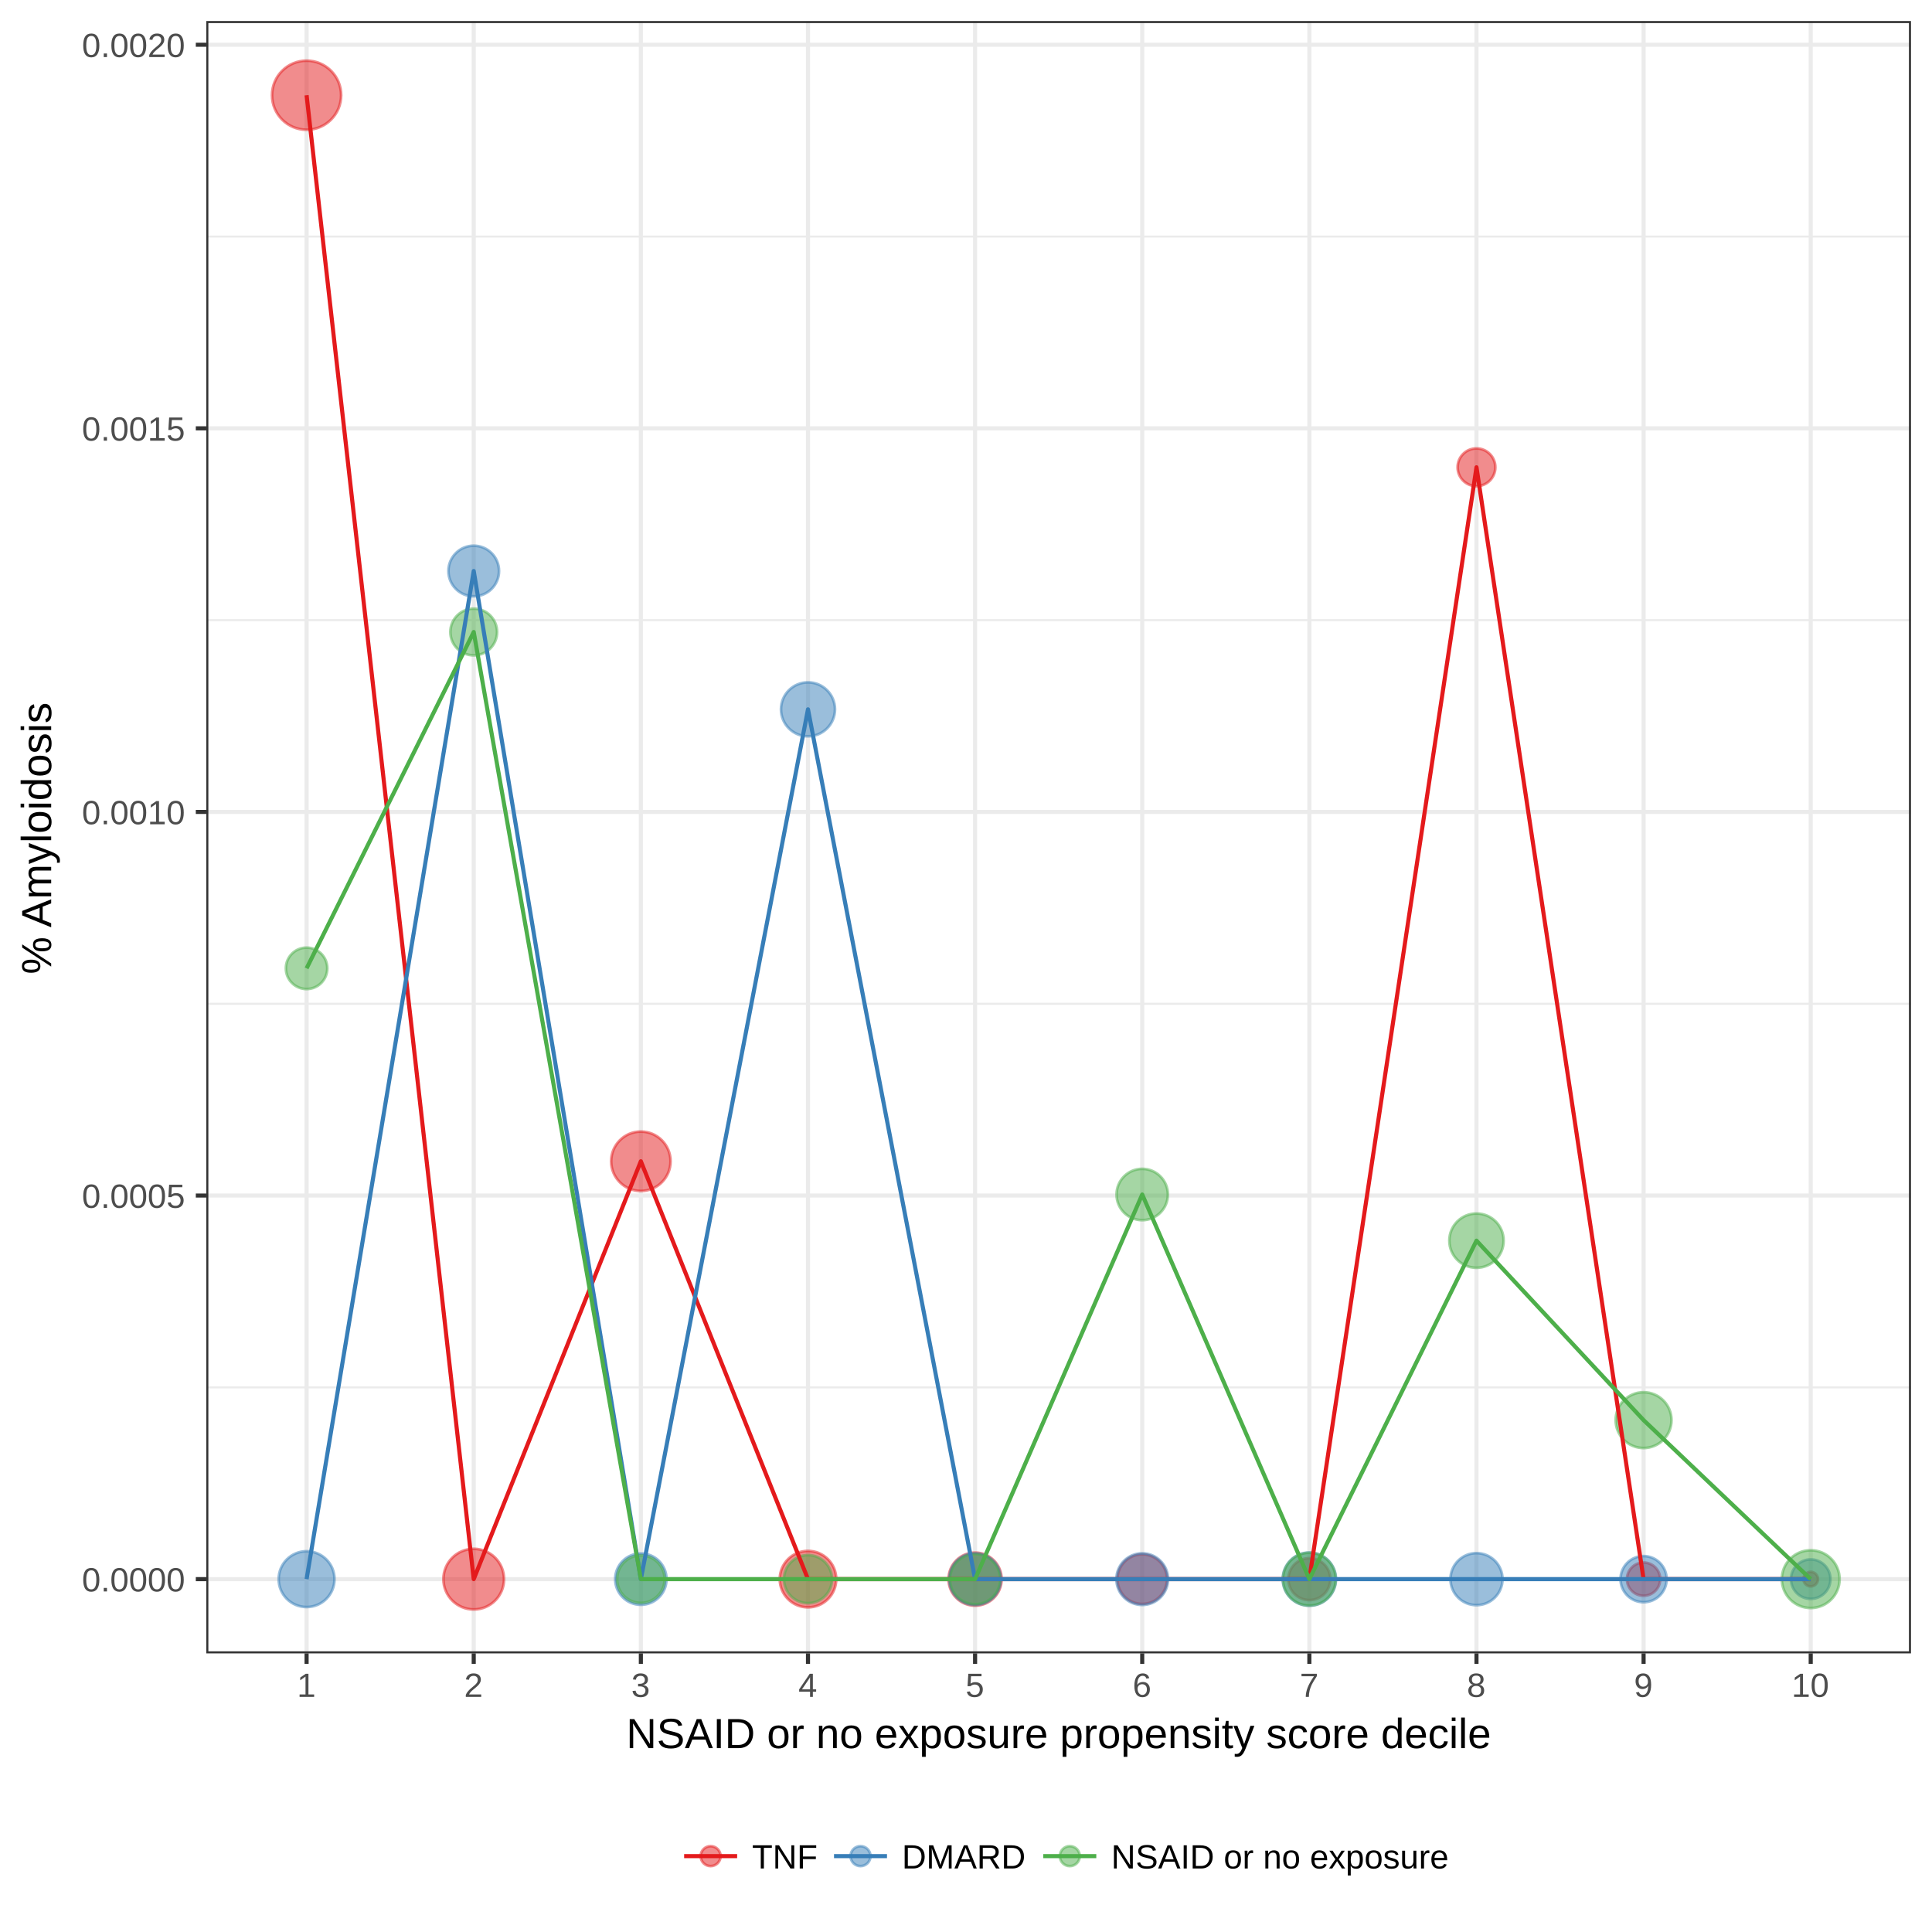
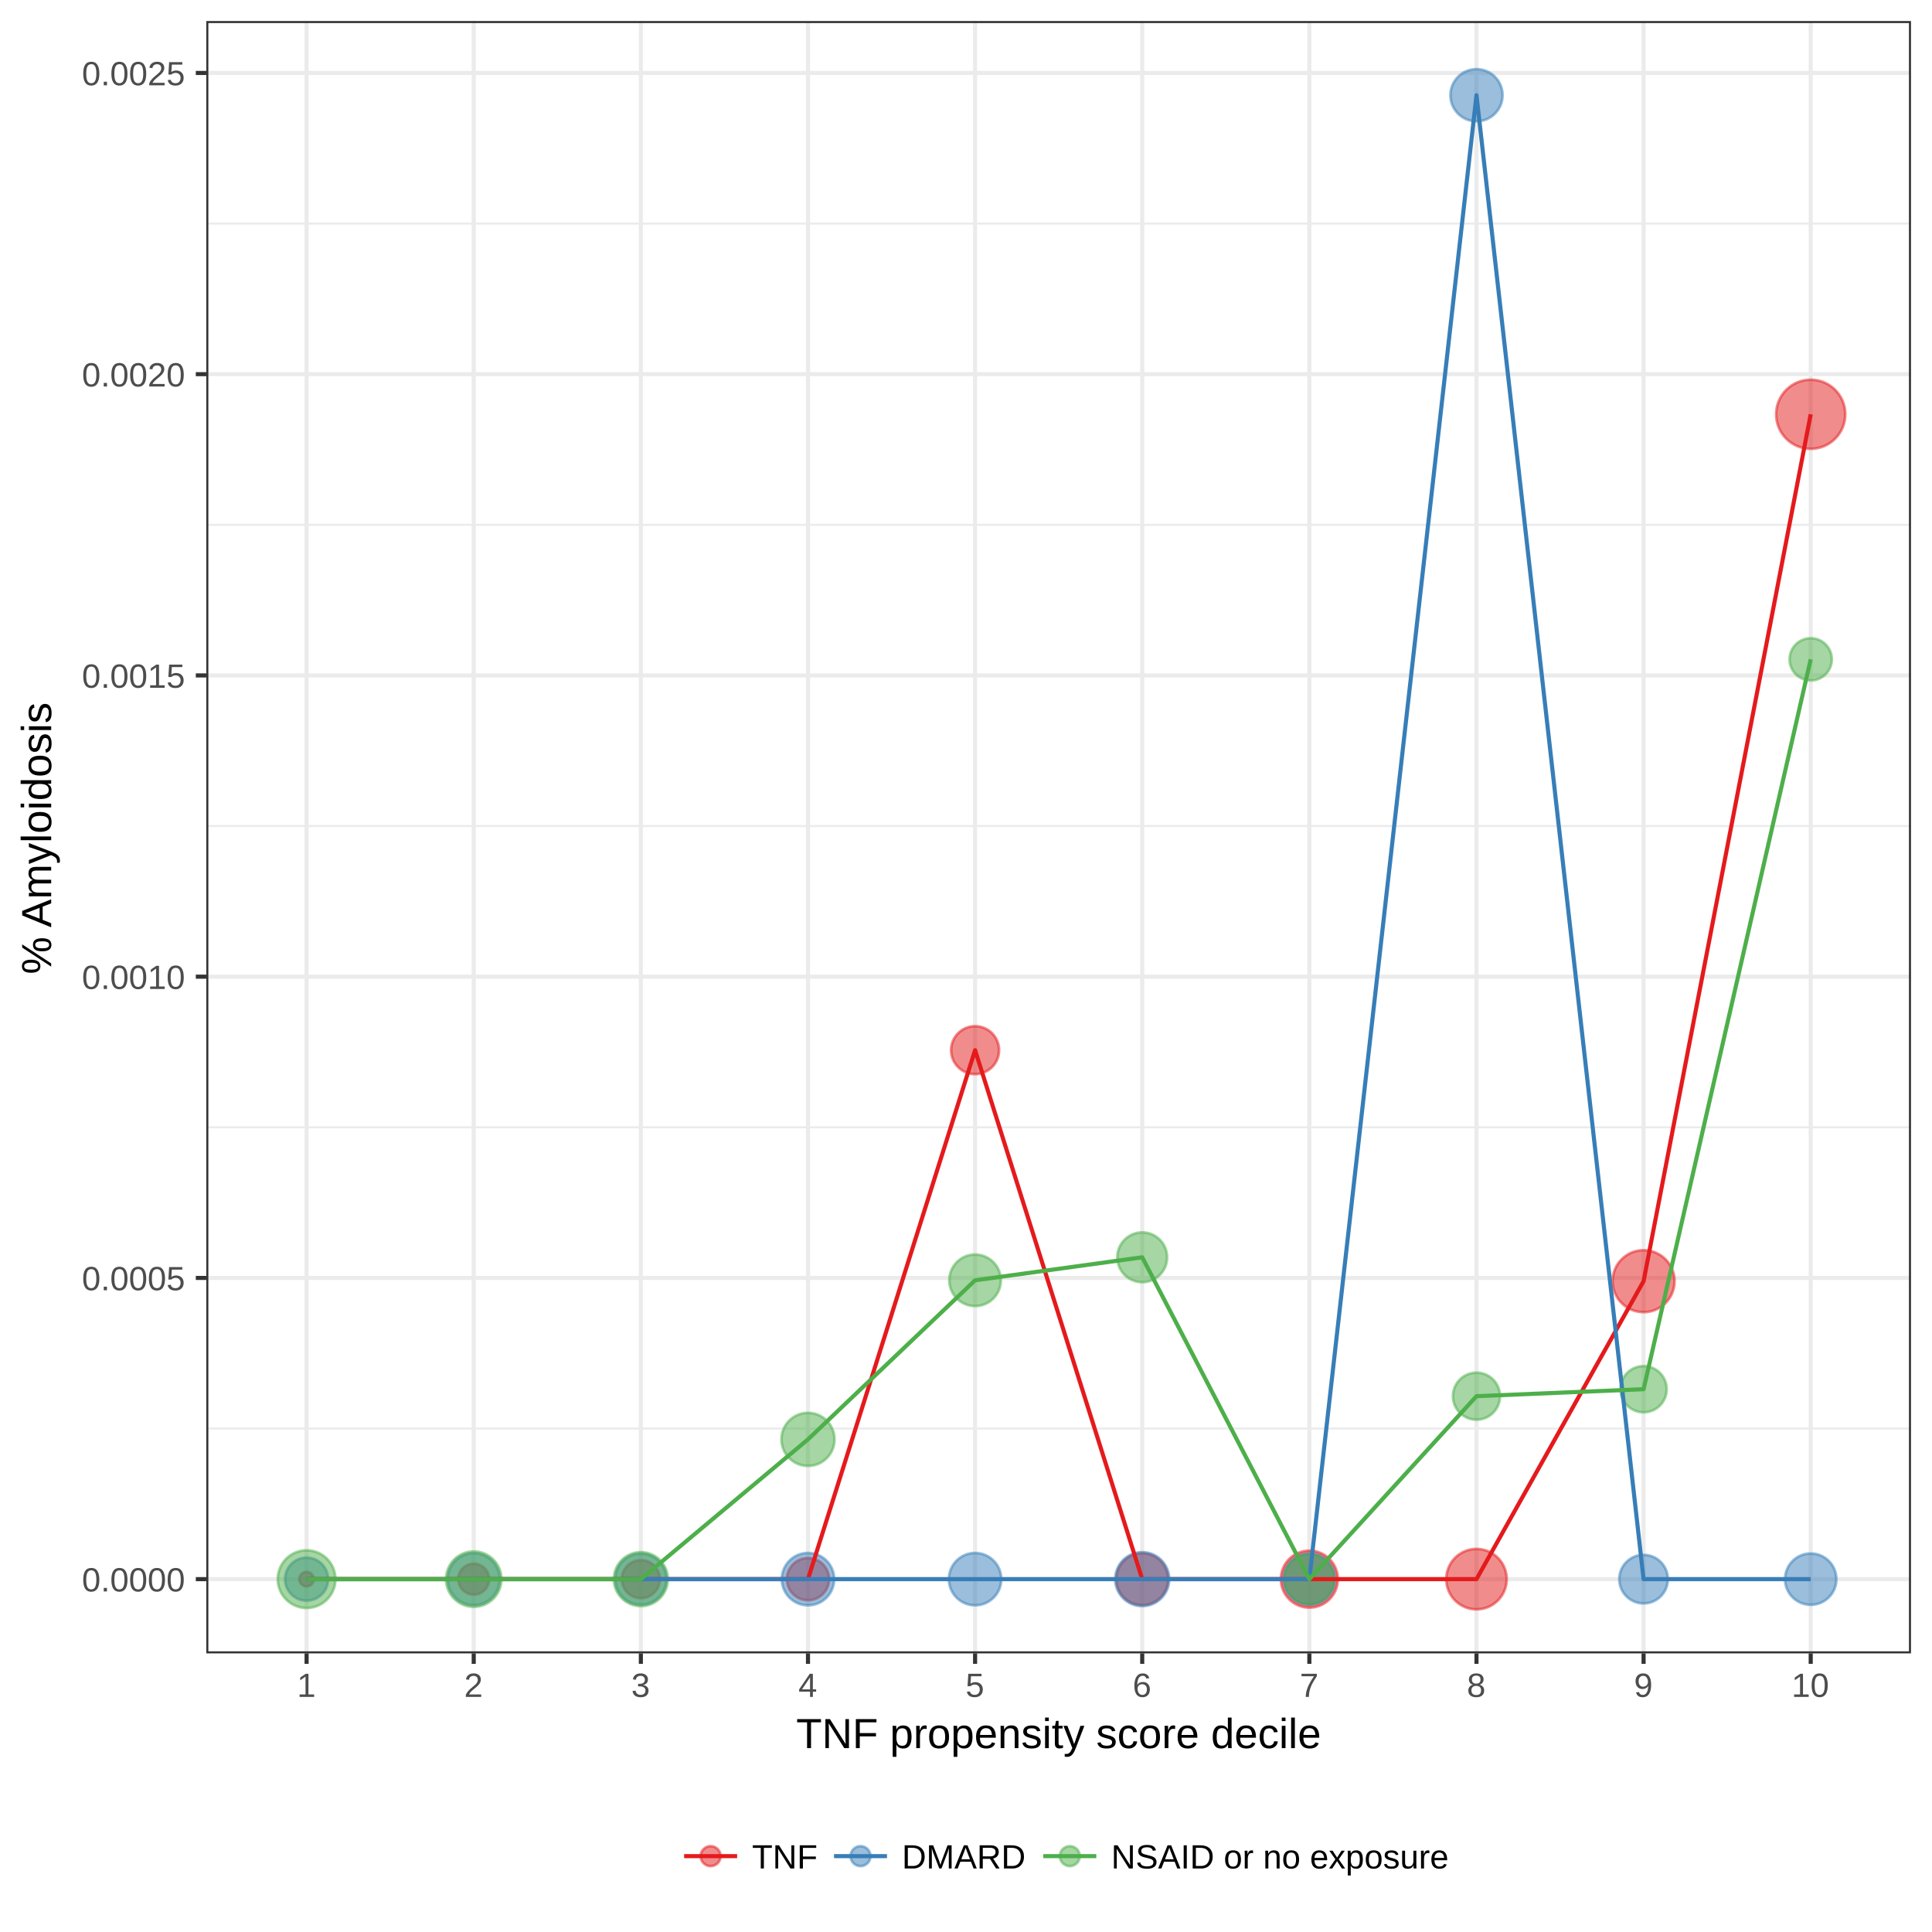
<svg xmlns="http://www.w3.org/2000/svg" viewBox="0 0 504.00 504.00">
  <defs>
    <style type="text/css">
    line, polyline, path, rect, circle {
      fill: none;
      stroke: #000000;
      stroke-linecap: round;
      stroke-linejoin: round;
      stroke-miterlimit: 10.00;
    }
  </style>
  </defs>
  <rect width="100%" height="100%" style="stroke: none; fill: #FFFFFF;" />
  <rect x="0.00" y="-0.00" width="504.00" height="504.00" style="stroke-width: 1.07; stroke: #FFFFFF; fill: #FFFFFF;" />
  <defs>
    <clipPath id="cpNTMuODI0fDQ5OC41MjF8NDMxLjMwOXw1LjQ3OTQ1">
      <rect x="53.82" y="5.48" width="444.70" height="425.83" />
    </clipPath>
  </defs>
  <rect x="53.82" y="5.48" width="444.70" height="425.83" style="stroke-width: 1.07; stroke: none; fill: #FFFFFF;" clip-path="url(#cpNTMuODI0fDQ5OC41MjF8NDMxLjMwOXw1LjQ3OTQ1)" />
-   <polyline points="53.82,361.92 498.52,361.92 " style="stroke-width: 0.53; stroke: #EBEBEB; stroke-linecap: butt;" clip-path="url(#cpNTMuODI0fDQ5OC41MjF8NDMxLjMwOXw1LjQ3OTQ1)" />
-   <polyline points="53.82,261.85 498.52,261.85 " style="stroke-width: 0.53; stroke: #EBEBEB; stroke-linecap: butt;" clip-path="url(#cpNTMuODI0fDQ5OC41MjF8NDMxLjMwOXw1LjQ3OTQ1)" />
-   <polyline points="53.82,161.78 498.52,161.78 " style="stroke-width: 0.53; stroke: #EBEBEB; stroke-linecap: butt;" clip-path="url(#cpNTMuODI0fDQ5OC41MjF8NDMxLjMwOXw1LjQ3OTQ1)" />
-   <polyline points="53.82,61.71 498.52,61.71 " style="stroke-width: 0.53; stroke: #EBEBEB; stroke-linecap: butt;" clip-path="url(#cpNTMuODI0fDQ5OC41MjF8NDMxLjMwOXw1LjQ3OTQ1)" />
+   <polyline points="53.82,372.66 498.52,372.66 " style="stroke-width: 0.53; stroke: #EBEBEB; stroke-linecap: butt;" clip-path="url(#cpNTMuODI0fDQ5OC41MjF8NDMxLjMwOXw1LjQ3OTQ1)" />
+   <polyline points="53.82,294.08 498.52,294.08 " style="stroke-width: 0.53; stroke: #EBEBEB; stroke-linecap: butt;" clip-path="url(#cpNTMuODI0fDQ5OC41MjF8NDMxLjMwOXw1LjQ3OTQ1)" />
+   <polyline points="53.82,215.49 498.52,215.49 " style="stroke-width: 0.53; stroke: #EBEBEB; stroke-linecap: butt;" clip-path="url(#cpNTMuODI0fDQ5OC41MjF8NDMxLjMwOXw1LjQ3OTQ1)" />
+   <polyline points="53.82,136.91 498.52,136.91 " style="stroke-width: 0.53; stroke: #EBEBEB; stroke-linecap: butt;" clip-path="url(#cpNTMuODI0fDQ5OC41MjF8NDMxLjMwOXw1LjQ3OTQ1)" />
+   <polyline points="53.82,58.32 498.52,58.32 " style="stroke-width: 0.53; stroke: #EBEBEB; stroke-linecap: butt;" clip-path="url(#cpNTMuODI0fDQ5OC41MjF8NDMxLjMwOXw1LjQ3OTQ1)" />
  <polyline points="53.82,411.95 498.52,411.95 " style="stroke-width: 1.07; stroke: #EBEBEB; stroke-linecap: butt;" clip-path="url(#cpNTMuODI0fDQ5OC41MjF8NDMxLjMwOXw1LjQ3OTQ1)" />
-   <polyline points="53.82,311.88 498.52,311.88 " style="stroke-width: 1.07; stroke: #EBEBEB; stroke-linecap: butt;" clip-path="url(#cpNTMuODI0fDQ5OC41MjF8NDMxLjMwOXw1LjQ3OTQ1)" />
-   <polyline points="53.82,211.81 498.52,211.81 " style="stroke-width: 1.07; stroke: #EBEBEB; stroke-linecap: butt;" clip-path="url(#cpNTMuODI0fDQ5OC41MjF8NDMxLjMwOXw1LjQ3OTQ1)" />
-   <polyline points="53.82,111.74 498.52,111.74 " style="stroke-width: 1.07; stroke: #EBEBEB; stroke-linecap: butt;" clip-path="url(#cpNTMuODI0fDQ5OC41MjF8NDMxLjMwOXw1LjQ3OTQ1)" />
-   <polyline points="53.82,11.67 498.52,11.67 " style="stroke-width: 1.07; stroke: #EBEBEB; stroke-linecap: butt;" clip-path="url(#cpNTMuODI0fDQ5OC41MjF8NDMxLjMwOXw1LjQ3OTQ1)" />
+   <polyline points="53.82,333.37 498.52,333.37 " style="stroke-width: 1.07; stroke: #EBEBEB; stroke-linecap: butt;" clip-path="url(#cpNTMuODI0fDQ5OC41MjF8NDMxLjMwOXw1LjQ3OTQ1)" />
+   <polyline points="53.82,254.78 498.52,254.78 " style="stroke-width: 1.07; stroke: #EBEBEB; stroke-linecap: butt;" clip-path="url(#cpNTMuODI0fDQ5OC41MjF8NDMxLjMwOXw1LjQ3OTQ1)" />
+   <polyline points="53.82,176.20 498.52,176.20 " style="stroke-width: 1.07; stroke: #EBEBEB; stroke-linecap: butt;" clip-path="url(#cpNTMuODI0fDQ5OC41MjF8NDMxLjMwOXw1LjQ3OTQ1)" />
+   <polyline points="53.82,97.61 498.52,97.61 " style="stroke-width: 1.07; stroke: #EBEBEB; stroke-linecap: butt;" clip-path="url(#cpNTMuODI0fDQ5OC41MjF8NDMxLjMwOXw1LjQ3OTQ1)" />
+   <polyline points="53.82,19.03 498.52,19.03 " style="stroke-width: 1.07; stroke: #EBEBEB; stroke-linecap: butt;" clip-path="url(#cpNTMuODI0fDQ5OC41MjF8NDMxLjMwOXw1LjQ3OTQ1)" />
  <polyline points="79.98,431.31 79.98,5.48 " style="stroke-width: 1.07; stroke: #EBEBEB; stroke-linecap: butt;" clip-path="url(#cpNTMuODI0fDQ5OC41MjF8NDMxLjMwOXw1LjQ3OTQ1)" />
  <polyline points="123.58,431.31 123.58,5.48 " style="stroke-width: 1.07; stroke: #EBEBEB; stroke-linecap: butt;" clip-path="url(#cpNTMuODI0fDQ5OC41MjF8NDMxLjMwOXw1LjQ3OTQ1)" />
  <polyline points="167.18,431.31 167.18,5.48 " style="stroke-width: 1.07; stroke: #EBEBEB; stroke-linecap: butt;" clip-path="url(#cpNTMuODI0fDQ5OC41MjF8NDMxLjMwOXw1LjQ3OTQ1)" />
  <polyline points="210.78,431.31 210.78,5.48 " style="stroke-width: 1.07; stroke: #EBEBEB; stroke-linecap: butt;" clip-path="url(#cpNTMuODI0fDQ5OC41MjF8NDMxLjMwOXw1LjQ3OTQ1)" />
  <polyline points="254.37,431.31 254.37,5.48 " style="stroke-width: 1.07; stroke: #EBEBEB; stroke-linecap: butt;" clip-path="url(#cpNTMuODI0fDQ5OC41MjF8NDMxLjMwOXw1LjQ3OTQ1)" />
  <polyline points="297.97,431.31 297.97,5.48 " style="stroke-width: 1.07; stroke: #EBEBEB; stroke-linecap: butt;" clip-path="url(#cpNTMuODI0fDQ5OC41MjF8NDMxLjMwOXw1LjQ3OTQ1)" />
  <polyline points="341.57,431.31 341.57,5.48 " style="stroke-width: 1.07; stroke: #EBEBEB; stroke-linecap: butt;" clip-path="url(#cpNTMuODI0fDQ5OC41MjF8NDMxLjMwOXw1LjQ3OTQ1)" />
  <polyline points="385.17,431.31 385.17,5.48 " style="stroke-width: 1.07; stroke: #EBEBEB; stroke-linecap: butt;" clip-path="url(#cpNTMuODI0fDQ5OC41MjF8NDMxLjMwOXw1LjQ3OTQ1)" />
  <polyline points="428.76,431.31 428.76,5.48 " style="stroke-width: 1.07; stroke: #EBEBEB; stroke-linecap: butt;" clip-path="url(#cpNTMuODI0fDQ5OC41MjF8NDMxLjMwOXw1LjQ3OTQ1)" />
  <polyline points="472.36,431.31 472.36,5.48 " style="stroke-width: 1.07; stroke: #EBEBEB; stroke-linecap: butt;" clip-path="url(#cpNTMuODI0fDQ5OC41MjF8NDMxLjMwOXw1LjQ3OTQ1)" />
-   <circle cx="79.98" cy="24.84" r="6.76pt" style="stroke-width: 0.71; stroke: #E41A1C; stroke-opacity: 0.50; fill: #E41A1C; fill-opacity: 0.50;" clip-path="url(#cpNTMuODI0fDQ5OC41MjF8NDMxLjMwOXw1LjQ3OTQ1)" />
-   <circle cx="123.58" cy="411.95" r="5.93pt" style="stroke-width: 0.71; stroke: #E41A1C; stroke-opacity: 0.50; fill: #E41A1C; fill-opacity: 0.50;" clip-path="url(#cpNTMuODI0fDQ5OC41MjF8NDMxLjMwOXw1LjQ3OTQ1)" />
-   <circle cx="167.18" cy="302.94" r="5.81pt" style="stroke-width: 0.71; stroke: #E41A1C; stroke-opacity: 0.50; fill: #E41A1C; fill-opacity: 0.50;" clip-path="url(#cpNTMuODI0fDQ5OC41MjF8NDMxLjMwOXw1LjQ3OTQ1)" />
-   <circle cx="210.78" cy="411.95" r="5.52pt" style="stroke-width: 0.71; stroke: #E41A1C; stroke-opacity: 0.50; fill: #E41A1C; fill-opacity: 0.50;" clip-path="url(#cpNTMuODI0fDQ5OC41MjF8NDMxLjMwOXw1LjQ3OTQ1)" />
-   <circle cx="254.37" cy="411.95" r="5.19pt" style="stroke-width: 0.71; stroke: #E41A1C; stroke-opacity: 0.50; fill: #E41A1C; fill-opacity: 0.50;" clip-path="url(#cpNTMuODI0fDQ5OC41MjF8NDMxLjMwOXw1LjQ3OTQ1)" />
-   <circle cx="297.97" cy="411.95" r="4.85pt" style="stroke-width: 0.71; stroke: #E41A1C; stroke-opacity: 0.50; fill: #E41A1C; fill-opacity: 0.50;" clip-path="url(#cpNTMuODI0fDQ5OC41MjF8NDMxLjMwOXw1LjQ3OTQ1)" />
-   <circle cx="341.57" cy="411.95" r="4.10pt" style="stroke-width: 0.71; stroke: #E41A1C; stroke-opacity: 0.50; fill: #E41A1C; fill-opacity: 0.50;" clip-path="url(#cpNTMuODI0fDQ5OC41MjF8NDMxLjMwOXw1LjQ3OTQ1)" />
-   <circle cx="385.17" cy="121.90" r="3.69pt" style="stroke-width: 0.71; stroke: #E41A1C; stroke-opacity: 0.50; fill: #E41A1C; fill-opacity: 0.50;" clip-path="url(#cpNTMuODI0fDQ5OC41MjF8NDMxLjMwOXw1LjQ3OTQ1)" />
-   <circle cx="428.76" cy="411.95" r="3.25pt" style="stroke-width: 0.71; stroke: #E41A1C; stroke-opacity: 0.50; fill: #E41A1C; fill-opacity: 0.50;" clip-path="url(#cpNTMuODI0fDQ5OC41MjF8NDMxLjMwOXw1LjQ3OTQ1)" />
-   <circle cx="472.36" cy="411.95" r="1.42pt" style="stroke-width: 0.71; stroke: #E41A1C; stroke-opacity: 0.50; fill: #E41A1C; fill-opacity: 0.50;" clip-path="url(#cpNTMuODI0fDQ5OC41MjF8NDMxLjMwOXw1LjQ3OTQ1)" />
-   <circle cx="79.98" cy="411.95" r="5.46pt" style="stroke-width: 0.71; stroke: #377EB8; stroke-opacity: 0.50; fill: #377EB8; fill-opacity: 0.50;" clip-path="url(#cpNTMuODI0fDQ5OC41MjF8NDMxLjMwOXw1LjQ3OTQ1)" />
-   <circle cx="123.58" cy="148.96" r="4.95pt" style="stroke-width: 0.71; stroke: #377EB8; stroke-opacity: 0.50; fill: #377EB8; fill-opacity: 0.50;" clip-path="url(#cpNTMuODI0fDQ5OC41MjF8NDMxLjMwOXw1LjQ3OTQ1)" />
-   <circle cx="167.18" cy="411.95" r="5.02pt" style="stroke-width: 0.71; stroke: #377EB8; stroke-opacity: 0.50; fill: #377EB8; fill-opacity: 0.50;" clip-path="url(#cpNTMuODI0fDQ5OC41MjF8NDMxLjMwOXw1LjQ3OTQ1)" />
-   <circle cx="210.78" cy="185.04" r="5.28pt" style="stroke-width: 0.71; stroke: #377EB8; stroke-opacity: 0.50; fill: #377EB8; fill-opacity: 0.50;" clip-path="url(#cpNTMuODI0fDQ5OC41MjF8NDMxLjMwOXw1LjQ3OTQ1)" />
-   <circle cx="254.37" cy="411.95" r="5.06pt" style="stroke-width: 0.71; stroke: #377EB8; stroke-opacity: 0.50; fill: #377EB8; fill-opacity: 0.50;" clip-path="url(#cpNTMuODI0fDQ5OC41MjF8NDMxLjMwOXw1LjQ3OTQ1)" />
-   <circle cx="297.97" cy="411.95" r="5.05pt" style="stroke-width: 0.71; stroke: #377EB8; stroke-opacity: 0.50; fill: #377EB8; fill-opacity: 0.50;" clip-path="url(#cpNTMuODI0fDQ5OC41MjF8NDMxLjMwOXw1LjQ3OTQ1)" />
-   <circle cx="341.57" cy="411.95" r="5.21pt" style="stroke-width: 0.71; stroke: #377EB8; stroke-opacity: 0.50; fill: #377EB8; fill-opacity: 0.50;" clip-path="url(#cpNTMuODI0fDQ5OC41MjF8NDMxLjMwOXw1LjQ3OTQ1)" />
-   <circle cx="385.17" cy="411.95" r="5.09pt" style="stroke-width: 0.71; stroke: #377EB8; stroke-opacity: 0.50; fill: #377EB8; fill-opacity: 0.50;" clip-path="url(#cpNTMuODI0fDQ5OC41MjF8NDMxLjMwOXw1LjQ3OTQ1)" />
-   <circle cx="428.76" cy="411.95" r="4.51pt" style="stroke-width: 0.71; stroke: #377EB8; stroke-opacity: 0.50; fill: #377EB8; fill-opacity: 0.50;" clip-path="url(#cpNTMuODI0fDQ5OC41MjF8NDMxLjMwOXw1LjQ3OTQ1)" />
-   <circle cx="472.36" cy="411.95" r="3.86pt" style="stroke-width: 0.71; stroke: #377EB8; stroke-opacity: 0.50; fill: #377EB8; fill-opacity: 0.50;" clip-path="url(#cpNTMuODI0fDQ5OC41MjF8NDMxLjMwOXw1LjQ3OTQ1)" />
-   <circle cx="79.98" cy="252.61" r="4.05pt" style="stroke-width: 0.71; stroke: #4DAF4A; stroke-opacity: 0.50; fill: #4DAF4A; fill-opacity: 0.50;" clip-path="url(#cpNTMuODI0fDQ5OC41MjF8NDMxLjMwOXw1LjQ3OTQ1)" />
-   <circle cx="123.58" cy="164.87" r="4.57pt" style="stroke-width: 0.71; stroke: #4DAF4A; stroke-opacity: 0.50; fill: #4DAF4A; fill-opacity: 0.50;" clip-path="url(#cpNTMuODI0fDQ5OC41MjF8NDMxLjMwOXw1LjQ3OTQ1)" />
-   <circle cx="167.18" cy="411.95" r="4.65pt" style="stroke-width: 0.71; stroke: #4DAF4A; stroke-opacity: 0.50; fill: #4DAF4A; fill-opacity: 0.50;" clip-path="url(#cpNTMuODI0fDQ5OC41MjF8NDMxLjMwOXw1LjQ3OTQ1)" />
-   <circle cx="210.78" cy="411.95" r="4.70pt" style="stroke-width: 0.71; stroke: #4DAF4A; stroke-opacity: 0.50; fill: #4DAF4A; fill-opacity: 0.50;" clip-path="url(#cpNTMuODI0fDQ5OC41MjF8NDMxLjMwOXw1LjQ3OTQ1)" />
-   <circle cx="254.37" cy="411.95" r="4.90pt" style="stroke-width: 0.71; stroke: #4DAF4A; stroke-opacity: 0.50; fill: #4DAF4A; fill-opacity: 0.50;" clip-path="url(#cpNTMuODI0fDQ5OC41MjF8NDMxLjMwOXw1LjQ3OTQ1)" />
-   <circle cx="297.97" cy="311.61" r="5.02pt" style="stroke-width: 0.71; stroke: #4DAF4A; stroke-opacity: 0.50; fill: #4DAF4A; fill-opacity: 0.50;" clip-path="url(#cpNTMuODI0fDQ5OC41MjF8NDMxLjMwOXw1LjQ3OTQ1)" />
-   <circle cx="341.57" cy="411.95" r="5.16pt" style="stroke-width: 0.71; stroke: #4DAF4A; stroke-opacity: 0.50; fill: #4DAF4A; fill-opacity: 0.50;" clip-path="url(#cpNTMuODI0fDQ5OC41MjF8NDMxLjMwOXw1LjQ3OTQ1)" />
-   <circle cx="385.17" cy="323.65" r="5.31pt" style="stroke-width: 0.71; stroke: #4DAF4A; stroke-opacity: 0.50; fill: #4DAF4A; fill-opacity: 0.50;" clip-path="url(#cpNTMuODI0fDQ5OC41MjF8NDMxLjMwOXw1LjQ3OTQ1)" />
-   <circle cx="428.76" cy="370.47" r="5.46pt" style="stroke-width: 0.71; stroke: #4DAF4A; stroke-opacity: 0.50; fill: #4DAF4A; fill-opacity: 0.50;" clip-path="url(#cpNTMuODI0fDQ5OC41MjF8NDMxLjMwOXw1LjQ3OTQ1)" />
-   <circle cx="472.36" cy="411.95" r="5.65pt" style="stroke-width: 0.71; stroke: #4DAF4A; stroke-opacity: 0.50; fill: #4DAF4A; fill-opacity: 0.50;" clip-path="url(#cpNTMuODI0fDQ5OC41MjF8NDMxLjMwOXw1LjQ3OTQ1)" />
-   <polyline points="79.98,24.84 123.58,411.95 167.18,302.94 210.78,411.95 254.37,411.95 297.97,411.95 341.57,411.95 385.17,121.90 428.76,411.95 472.36,411.95 " style="stroke-width: 1.07; stroke: #E41A1C; stroke-linecap: butt;" clip-path="url(#cpNTMuODI0fDQ5OC41MjF8NDMxLjMwOXw1LjQ3OTQ1)" />
-   <polyline points="79.98,411.95 123.58,148.96 167.18,411.95 210.78,185.04 254.37,411.95 297.97,411.95 341.57,411.95 385.17,411.95 428.76,411.95 472.36,411.95 " style="stroke-width: 1.07; stroke: #377EB8; stroke-linecap: butt;" clip-path="url(#cpNTMuODI0fDQ5OC41MjF8NDMxLjMwOXw1LjQ3OTQ1)" />
-   <polyline points="79.98,252.61 123.58,164.87 167.18,411.95 210.78,411.95 254.37,411.95 297.97,311.61 341.57,411.95 385.17,323.65 428.76,370.47 472.36,411.95 " style="stroke-width: 1.07; stroke: #4DAF4A; stroke-linecap: butt;" clip-path="url(#cpNTMuODI0fDQ5OC41MjF8NDMxLjMwOXw1LjQ3OTQ1)" />
+   <circle cx="79.98" cy="411.95" r="1.42pt" style="stroke-width: 0.71; stroke: #E41A1C; stroke-opacity: 0.50; fill: #E41A1C; fill-opacity: 0.50;" clip-path="url(#cpNTMuODI0fDQ5OC41MjF8NDMxLjMwOXw1LjQ3OTQ1)" />
+   <circle cx="123.58" cy="411.95" r="3.02pt" style="stroke-width: 0.71; stroke: #E41A1C; stroke-opacity: 0.50; fill: #E41A1C; fill-opacity: 0.50;" clip-path="url(#cpNTMuODI0fDQ5OC41MjF8NDMxLjMwOXw1LjQ3OTQ1)" />
+   <circle cx="167.18" cy="411.95" r="3.72pt" style="stroke-width: 0.71; stroke: #E41A1C; stroke-opacity: 0.50; fill: #E41A1C; fill-opacity: 0.50;" clip-path="url(#cpNTMuODI0fDQ5OC41MjF8NDMxLjMwOXw1LjQ3OTQ1)" />
+   <circle cx="210.78" cy="411.95" r="4.13pt" style="stroke-width: 0.71; stroke: #E41A1C; stroke-opacity: 0.50; fill: #E41A1C; fill-opacity: 0.50;" clip-path="url(#cpNTMuODI0fDQ5OC41MjF8NDMxLjMwOXw1LjQ3OTQ1)" />
+   <circle cx="254.37" cy="273.96" r="4.69pt" style="stroke-width: 0.71; stroke: #E41A1C; stroke-opacity: 0.50; fill: #E41A1C; fill-opacity: 0.50;" clip-path="url(#cpNTMuODI0fDQ5OC41MjF8NDMxLjMwOXw1LjQ3OTQ1)" />
+   <circle cx="297.97" cy="411.95" r="5.06pt" style="stroke-width: 0.71; stroke: #E41A1C; stroke-opacity: 0.50; fill: #E41A1C; fill-opacity: 0.50;" clip-path="url(#cpNTMuODI0fDQ5OC41MjF8NDMxLjMwOXw1LjQ3OTQ1)" />
+   <circle cx="341.57" cy="411.95" r="5.57pt" style="stroke-width: 0.71; stroke: #E41A1C; stroke-opacity: 0.50; fill: #E41A1C; fill-opacity: 0.50;" clip-path="url(#cpNTMuODI0fDQ5OC41MjF8NDMxLjMwOXw1LjQ3OTQ1)" />
+   <circle cx="385.17" cy="411.95" r="5.91pt" style="stroke-width: 0.71; stroke: #E41A1C; stroke-opacity: 0.50; fill: #E41A1C; fill-opacity: 0.50;" clip-path="url(#cpNTMuODI0fDQ5OC41MjF8NDMxLjMwOXw1LjQ3OTQ1)" />
+   <circle cx="428.76" cy="334.22" r="6.06pt" style="stroke-width: 0.71; stroke: #E41A1C; stroke-opacity: 0.50; fill: #E41A1C; fill-opacity: 0.50;" clip-path="url(#cpNTMuODI0fDQ5OC41MjF8NDMxLjMwOXw1LjQ3OTQ1)" />
+   <circle cx="472.36" cy="108.07" r="6.76pt" style="stroke-width: 0.71; stroke: #E41A1C; stroke-opacity: 0.50; fill: #E41A1C; fill-opacity: 0.50;" clip-path="url(#cpNTMuODI0fDQ5OC41MjF8NDMxLjMwOXw1LjQ3OTQ1)" />
+   <circle cx="79.98" cy="411.95" r="4.21pt" style="stroke-width: 0.71; stroke: #377EB8; stroke-opacity: 0.50; fill: #377EB8; fill-opacity: 0.50;" clip-path="url(#cpNTMuODI0fDQ5OC41MjF8NDMxLjMwOXw1LjQ3OTQ1)" />
+   <circle cx="123.58" cy="411.95" r="5.08pt" style="stroke-width: 0.71; stroke: #377EB8; stroke-opacity: 0.50; fill: #377EB8; fill-opacity: 0.50;" clip-path="url(#cpNTMuODI0fDQ5OC41MjF8NDMxLjMwOXw1LjQ3OTQ1)" />
+   <circle cx="167.18" cy="411.95" r="4.99pt" style="stroke-width: 0.71; stroke: #377EB8; stroke-opacity: 0.50; fill: #377EB8; fill-opacity: 0.50;" clip-path="url(#cpNTMuODI0fDQ5OC41MjF8NDMxLjMwOXw1LjQ3OTQ1)" />
+   <circle cx="210.78" cy="411.95" r="5.12pt" style="stroke-width: 0.71; stroke: #377EB8; stroke-opacity: 0.50; fill: #377EB8; fill-opacity: 0.50;" clip-path="url(#cpNTMuODI0fDQ5OC41MjF8NDMxLjMwOXw1LjQ3OTQ1)" />
+   <circle cx="254.37" cy="411.95" r="5.12pt" style="stroke-width: 0.71; stroke: #377EB8; stroke-opacity: 0.50; fill: #377EB8; fill-opacity: 0.50;" clip-path="url(#cpNTMuODI0fDQ5OC41MjF8NDMxLjMwOXw1LjQ3OTQ1)" />
+   <circle cx="297.97" cy="411.95" r="5.28pt" style="stroke-width: 0.71; stroke: #377EB8; stroke-opacity: 0.50; fill: #377EB8; fill-opacity: 0.50;" clip-path="url(#cpNTMuODI0fDQ5OC41MjF8NDMxLjMwOXw1LjQ3OTQ1)" />
+   <circle cx="341.57" cy="411.95" r="5.00pt" style="stroke-width: 0.71; stroke: #377EB8; stroke-opacity: 0.50; fill: #377EB8; fill-opacity: 0.50;" clip-path="url(#cpNTMuODI0fDQ5OC41MjF8NDMxLjMwOXw1LjQ3OTQ1)" />
+   <circle cx="385.17" cy="24.84" r="5.10pt" style="stroke-width: 0.71; stroke: #377EB8; stroke-opacity: 0.50; fill: #377EB8; fill-opacity: 0.50;" clip-path="url(#cpNTMuODI0fDQ5OC41MjF8NDMxLjMwOXw1LjQ3OTQ1)" />
+   <circle cx="428.76" cy="411.95" r="4.75pt" style="stroke-width: 0.71; stroke: #377EB8; stroke-opacity: 0.50; fill: #377EB8; fill-opacity: 0.50;" clip-path="url(#cpNTMuODI0fDQ5OC41MjF8NDMxLjMwOXw1LjQ3OTQ1)" />
+   <circle cx="472.36" cy="411.95" r="5.02pt" style="stroke-width: 0.71; stroke: #377EB8; stroke-opacity: 0.50; fill: #377EB8; fill-opacity: 0.50;" clip-path="url(#cpNTMuODI0fDQ5OC41MjF8NDMxLjMwOXw1LjQ3OTQ1)" />
+   <circle cx="79.98" cy="411.95" r="5.64pt" style="stroke-width: 0.71; stroke: #4DAF4A; stroke-opacity: 0.50; fill: #4DAF4A; fill-opacity: 0.50;" clip-path="url(#cpNTMuODI0fDQ5OC41MjF8NDMxLjMwOXw1LjQ3OTQ1)" />
+   <circle cx="123.58" cy="411.95" r="5.42pt" style="stroke-width: 0.71; stroke: #4DAF4A; stroke-opacity: 0.50; fill: #4DAF4A; fill-opacity: 0.50;" clip-path="url(#cpNTMuODI0fDQ5OC41MjF8NDMxLjMwOXw1LjQ3OTQ1)" />
+   <circle cx="167.18" cy="411.95" r="5.28pt" style="stroke-width: 0.71; stroke: #4DAF4A; stroke-opacity: 0.50; fill: #4DAF4A; fill-opacity: 0.50;" clip-path="url(#cpNTMuODI0fDQ5OC41MjF8NDMxLjMwOXw1LjQ3OTQ1)" />
+   <circle cx="210.78" cy="375.49" r="5.19pt" style="stroke-width: 0.71; stroke: #4DAF4A; stroke-opacity: 0.50; fill: #4DAF4A; fill-opacity: 0.50;" clip-path="url(#cpNTMuODI0fDQ5OC41MjF8NDMxLjMwOXw1LjQ3OTQ1)" />
+   <circle cx="254.37" cy="333.99" r="5.04pt" style="stroke-width: 0.71; stroke: #4DAF4A; stroke-opacity: 0.50; fill: #4DAF4A; fill-opacity: 0.50;" clip-path="url(#cpNTMuODI0fDQ5OC41MjF8NDMxLjMwOXw1LjQ3OTQ1)" />
+   <circle cx="297.97" cy="327.99" r="4.87pt" style="stroke-width: 0.71; stroke: #4DAF4A; stroke-opacity: 0.50; fill: #4DAF4A; fill-opacity: 0.50;" clip-path="url(#cpNTMuODI0fDQ5OC41MjF8NDMxLjMwOXw1LjQ3OTQ1)" />
+   <circle cx="341.57" cy="411.95" r="4.82pt" style="stroke-width: 0.71; stroke: #4DAF4A; stroke-opacity: 0.50; fill: #4DAF4A; fill-opacity: 0.50;" clip-path="url(#cpNTMuODI0fDQ5OC41MjF8NDMxLjMwOXw1LjQ3OTQ1)" />
+   <circle cx="385.17" cy="364.22" r="4.60pt" style="stroke-width: 0.71; stroke: #4DAF4A; stroke-opacity: 0.50; fill: #4DAF4A; fill-opacity: 0.50;" clip-path="url(#cpNTMuODI0fDQ5OC41MjF8NDMxLjMwOXw1LjQ3OTQ1)" />
+   <circle cx="428.76" cy="362.40" r="4.52pt" style="stroke-width: 0.71; stroke: #4DAF4A; stroke-opacity: 0.50; fill: #4DAF4A; fill-opacity: 0.50;" clip-path="url(#cpNTMuODI0fDQ5OC41MjF8NDMxLjMwOXw1LjQ3OTQ1)" />
+   <circle cx="472.36" cy="172.00" r="4.13pt" style="stroke-width: 0.71; stroke: #4DAF4A; stroke-opacity: 0.50; fill: #4DAF4A; fill-opacity: 0.50;" clip-path="url(#cpNTMuODI0fDQ5OC41MjF8NDMxLjMwOXw1LjQ3OTQ1)" />
+   <polyline points="79.98,411.95 123.58,411.95 167.18,411.95 210.78,411.95 254.37,273.96 297.97,411.95 341.57,411.95 385.17,411.95 428.76,334.22 472.36,108.07 " style="stroke-width: 1.07; stroke: #E41A1C; stroke-linecap: butt;" clip-path="url(#cpNTMuODI0fDQ5OC41MjF8NDMxLjMwOXw1LjQ3OTQ1)" />
+   <polyline points="79.98,411.95 123.58,411.95 167.18,411.95 210.78,411.95 254.37,411.95 297.97,411.95 341.57,411.95 385.17,24.84 428.76,411.95 472.36,411.95 " style="stroke-width: 1.07; stroke: #377EB8; stroke-linecap: butt;" clip-path="url(#cpNTMuODI0fDQ5OC41MjF8NDMxLjMwOXw1LjQ3OTQ1)" />
+   <polyline points="79.98,411.95 123.58,411.95 167.18,411.95 210.78,375.49 254.37,333.99 297.97,327.99 341.57,411.95 385.17,364.22 428.76,362.40 472.36,172.00 " style="stroke-width: 1.07; stroke: #4DAF4A; stroke-linecap: butt;" clip-path="url(#cpNTMuODI0fDQ5OC41MjF8NDMxLjMwOXw1LjQ3OTQ1)" />
  <rect x="53.82" y="5.48" width="444.70" height="425.83" style="stroke-width: 1.07; stroke: #333333;" clip-path="url(#cpNTMuODI0fDQ5OC41MjF8NDMxLjMwOXw1LjQ3OTQ1)" />
  <defs>
    <clipPath id="cpMHw1MDR8NTA0fDA=">
      <rect x="0.00" y="0.00" width="504.00" height="504.00" />
    </clipPath>
  </defs>
  <g clip-path="url(#cpMHw1MDR8NTA0fDA=)">
    <text x="21.37" y="415.17" style="font-size: 8.80px; fill: #4D4D4D; font-family: Arial;" textLength="27.53px" lengthAdjust="spacingAndGlyphs">0.0000</text>
  </g>
  <g clip-path="url(#cpMHw1MDR8NTA0fDA=)">
-     <text x="21.37" y="315.10" style="font-size: 8.80px; fill: #4D4D4D; font-family: Arial;" textLength="27.53px" lengthAdjust="spacingAndGlyphs">0.0005</text>
+     <text x="21.37" y="336.59" style="font-size: 8.80px; fill: #4D4D4D; font-family: Arial;" textLength="27.53px" lengthAdjust="spacingAndGlyphs">0.0005</text>
  </g>
  <g clip-path="url(#cpMHw1MDR8NTA0fDA=)">
-     <text x="21.37" y="215.03" style="font-size: 8.80px; fill: #4D4D4D; font-family: Arial;" textLength="27.53px" lengthAdjust="spacingAndGlyphs">0.0010</text>
+     <text x="21.37" y="258.00" style="font-size: 8.80px; fill: #4D4D4D; font-family: Arial;" textLength="27.53px" lengthAdjust="spacingAndGlyphs">0.0010</text>
  </g>
  <g clip-path="url(#cpMHw1MDR8NTA0fDA=)">
-     <text x="21.37" y="114.96" style="font-size: 8.80px; fill: #4D4D4D; font-family: Arial;" textLength="27.53px" lengthAdjust="spacingAndGlyphs">0.0015</text>
+     <text x="21.37" y="179.42" style="font-size: 8.80px; fill: #4D4D4D; font-family: Arial;" textLength="27.53px" lengthAdjust="spacingAndGlyphs">0.0015</text>
  </g>
  <g clip-path="url(#cpMHw1MDR8NTA0fDA=)">
-     <text x="21.37" y="14.89" style="font-size: 8.80px; fill: #4D4D4D; font-family: Arial;" textLength="27.53px" lengthAdjust="spacingAndGlyphs">0.0020</text>
+     <text x="21.37" y="100.83" style="font-size: 8.80px; fill: #4D4D4D; font-family: Arial;" textLength="27.53px" lengthAdjust="spacingAndGlyphs">0.0020</text>
+   </g>
+   <g clip-path="url(#cpMHw1MDR8NTA0fDA=)">
+     <text x="21.37" y="22.25" style="font-size: 8.80px; fill: #4D4D4D; font-family: Arial;" textLength="27.53px" lengthAdjust="spacingAndGlyphs">0.0025</text>
  </g>
  <polyline points="51.08,411.95 53.82,411.95 " style="stroke-width: 1.07; stroke: #333333; stroke-linecap: butt;" clip-path="url(#cpMHw1MDR8NTA0fDA=)" />
-   <polyline points="51.08,311.88 53.82,311.88 " style="stroke-width: 1.07; stroke: #333333; stroke-linecap: butt;" clip-path="url(#cpMHw1MDR8NTA0fDA=)" />
-   <polyline points="51.08,211.81 53.82,211.81 " style="stroke-width: 1.07; stroke: #333333; stroke-linecap: butt;" clip-path="url(#cpMHw1MDR8NTA0fDA=)" />
-   <polyline points="51.08,111.74 53.82,111.74 " style="stroke-width: 1.07; stroke: #333333; stroke-linecap: butt;" clip-path="url(#cpMHw1MDR8NTA0fDA=)" />
-   <polyline points="51.08,11.67 53.82,11.67 " style="stroke-width: 1.07; stroke: #333333; stroke-linecap: butt;" clip-path="url(#cpMHw1MDR8NTA0fDA=)" />
+   <polyline points="51.08,333.37 53.82,333.37 " style="stroke-width: 1.07; stroke: #333333; stroke-linecap: butt;" clip-path="url(#cpMHw1MDR8NTA0fDA=)" />
+   <polyline points="51.08,254.78 53.82,254.78 " style="stroke-width: 1.07; stroke: #333333; stroke-linecap: butt;" clip-path="url(#cpMHw1MDR8NTA0fDA=)" />
+   <polyline points="51.08,176.20 53.82,176.20 " style="stroke-width: 1.07; stroke: #333333; stroke-linecap: butt;" clip-path="url(#cpMHw1MDR8NTA0fDA=)" />
+   <polyline points="51.08,97.61 53.82,97.61 " style="stroke-width: 1.07; stroke: #333333; stroke-linecap: butt;" clip-path="url(#cpMHw1MDR8NTA0fDA=)" />
+   <polyline points="51.08,19.03 53.82,19.03 " style="stroke-width: 1.07; stroke: #333333; stroke-linecap: butt;" clip-path="url(#cpMHw1MDR8NTA0fDA=)" />
  <polyline points="79.98,434.05 79.98,431.31 " style="stroke-width: 1.07; stroke: #333333; stroke-linecap: butt;" clip-path="url(#cpMHw1MDR8NTA0fDA=)" />
  <polyline points="123.58,434.05 123.58,431.31 " style="stroke-width: 1.07; stroke: #333333; stroke-linecap: butt;" clip-path="url(#cpMHw1MDR8NTA0fDA=)" />
  <polyline points="167.18,434.05 167.18,431.31 " style="stroke-width: 1.07; stroke: #333333; stroke-linecap: butt;" clip-path="url(#cpMHw1MDR8NTA0fDA=)" />
  <polyline points="210.78,434.05 210.78,431.31 " style="stroke-width: 1.07; stroke: #333333; stroke-linecap: butt;" clip-path="url(#cpMHw1MDR8NTA0fDA=)" />
  <polyline points="254.37,434.05 254.37,431.31 " style="stroke-width: 1.07; stroke: #333333; stroke-linecap: butt;" clip-path="url(#cpMHw1MDR8NTA0fDA=)" />
  <polyline points="297.97,434.05 297.97,431.31 " style="stroke-width: 1.07; stroke: #333333; stroke-linecap: butt;" clip-path="url(#cpMHw1MDR8NTA0fDA=)" />
  <polyline points="341.57,434.05 341.57,431.31 " style="stroke-width: 1.07; stroke: #333333; stroke-linecap: butt;" clip-path="url(#cpMHw1MDR8NTA0fDA=)" />
  <polyline points="385.17,434.05 385.17,431.31 " style="stroke-width: 1.07; stroke: #333333; stroke-linecap: butt;" clip-path="url(#cpMHw1MDR8NTA0fDA=)" />
  <polyline points="428.76,434.05 428.76,431.31 " style="stroke-width: 1.07; stroke: #333333; stroke-linecap: butt;" clip-path="url(#cpMHw1MDR8NTA0fDA=)" />
  <polyline points="472.36,434.05 472.36,431.31 " style="stroke-width: 1.07; stroke: #333333; stroke-linecap: butt;" clip-path="url(#cpMHw1MDR8NTA0fDA=)" />
  <g clip-path="url(#cpMHw1MDR8NTA0fDA=)">
    <text x="77.48" y="442.68" style="font-size: 8.80px; fill: #4D4D4D; font-family: Arial;" textLength="5.01px" lengthAdjust="spacingAndGlyphs">1</text>
  </g>
  <g clip-path="url(#cpMHw1MDR8NTA0fDA=)">
    <text x="121.08" y="442.68" style="font-size: 8.80px; fill: #4D4D4D; font-family: Arial;" textLength="5.01px" lengthAdjust="spacingAndGlyphs">2</text>
  </g>
  <g clip-path="url(#cpMHw1MDR8NTA0fDA=)">
    <text x="164.68" y="442.68" style="font-size: 8.80px; fill: #4D4D4D; font-family: Arial;" textLength="5.01px" lengthAdjust="spacingAndGlyphs">3</text>
  </g>
  <g clip-path="url(#cpMHw1MDR8NTA0fDA=)">
    <text x="208.27" y="442.68" style="font-size: 8.80px; fill: #4D4D4D; font-family: Arial;" textLength="5.01px" lengthAdjust="spacingAndGlyphs">4</text>
  </g>
  <g clip-path="url(#cpMHw1MDR8NTA0fDA=)">
    <text x="251.87" y="442.68" style="font-size: 8.80px; fill: #4D4D4D; font-family: Arial;" textLength="5.01px" lengthAdjust="spacingAndGlyphs">5</text>
  </g>
  <g clip-path="url(#cpMHw1MDR8NTA0fDA=)">
    <text x="295.47" y="442.68" style="font-size: 8.80px; fill: #4D4D4D; font-family: Arial;" textLength="5.01px" lengthAdjust="spacingAndGlyphs">6</text>
  </g>
  <g clip-path="url(#cpMHw1MDR8NTA0fDA=)">
    <text x="339.07" y="442.68" style="font-size: 8.80px; fill: #4D4D4D; font-family: Arial;" textLength="5.01px" lengthAdjust="spacingAndGlyphs">7</text>
  </g>
  <g clip-path="url(#cpMHw1MDR8NTA0fDA=)">
    <text x="382.66" y="442.68" style="font-size: 8.80px; fill: #4D4D4D; font-family: Arial;" textLength="5.01px" lengthAdjust="spacingAndGlyphs">8</text>
  </g>
  <g clip-path="url(#cpMHw1MDR8NTA0fDA=)">
    <text x="426.26" y="442.68" style="font-size: 8.80px; fill: #4D4D4D; font-family: Arial;" textLength="5.01px" lengthAdjust="spacingAndGlyphs">9</text>
  </g>
  <g clip-path="url(#cpMHw1MDR8NTA0fDA=)">
    <text x="467.36" y="442.68" style="font-size: 8.80px; fill: #4D4D4D; font-family: Arial;" textLength="10.01px" lengthAdjust="spacingAndGlyphs">10</text>
  </g>
  <g clip-path="url(#cpMHw1MDR8NTA0fDA=)">
-     <text x="163.37" y="456.03" style="font-size: 11.00px; font-family: Arial;" textLength="225.61px" lengthAdjust="spacingAndGlyphs">NSAID or no exposure propensity score decile</text>
+     <text x="207.70" y="456.03" style="font-size: 11.00px; font-family: Arial;" textLength="136.94px" lengthAdjust="spacingAndGlyphs">TNF propensity score decile</text>
  </g>
  <g clip-path="url(#cpMHw1MDR8NTA0fDA=)">
    <text transform="translate(13.35,254.15) rotate(-90)" style="font-size: 11.00px; font-family: Arial;" textLength="71.52px" lengthAdjust="spacingAndGlyphs">% Amyloidosis</text>
  </g>
  <rect x="166.75" y="469.90" width="218.84" height="28.62" style="stroke-width: 1.07; stroke: none; fill: #FFFFFF;" clip-path="url(#cpMHw1MDR8NTA0fDA=)" />
  <rect x="176.74" y="475.57" width="17.28" height="17.28" style="stroke-width: 1.07; stroke: none; fill: #FFFFFF;" clip-path="url(#cpMHw1MDR8NTA0fDA=)" />
  <circle cx="185.38" cy="484.21" r="1.95pt" style="stroke-width: 0.71; stroke: #E41A1C; stroke-opacity: 0.50; fill: #E41A1C; fill-opacity: 0.50;" clip-path="url(#cpMHw1MDR8NTA0fDA=)" />
  <line x1="178.47" y1="484.21" x2="192.30" y2="484.21" style="stroke-width: 1.07; stroke: #E41A1C; stroke-linecap: butt;" clip-path="url(#cpMHw1MDR8NTA0fDA=)" />
  <rect x="215.84" y="475.57" width="17.28" height="17.28" style="stroke-width: 1.07; stroke: none; fill: #FFFFFF;" clip-path="url(#cpMHw1MDR8NTA0fDA=)" />
  <circle cx="224.48" cy="484.21" r="1.95pt" style="stroke-width: 0.71; stroke: #377EB8; stroke-opacity: 0.50; fill: #377EB8; fill-opacity: 0.50;" clip-path="url(#cpMHw1MDR8NTA0fDA=)" />
  <line x1="217.57" y1="484.21" x2="231.39" y2="484.21" style="stroke-width: 1.07; stroke: #377EB8; stroke-linecap: butt;" clip-path="url(#cpMHw1MDR8NTA0fDA=)" />
  <rect x="270.44" y="475.57" width="17.28" height="17.28" style="stroke-width: 1.07; stroke: none; fill: #FFFFFF;" clip-path="url(#cpMHw1MDR8NTA0fDA=)" />
  <circle cx="279.08" cy="484.21" r="1.95pt" style="stroke-width: 0.71; stroke: #4DAF4A; stroke-opacity: 0.50; fill: #4DAF4A; fill-opacity: 0.50;" clip-path="url(#cpMHw1MDR8NTA0fDA=)" />
  <line x1="272.16" y1="484.21" x2="285.99" y2="484.21" style="stroke-width: 1.07; stroke: #4DAF4A; stroke-linecap: butt;" clip-path="url(#cpMHw1MDR8NTA0fDA=)" />
  <g clip-path="url(#cpMHw1MDR8NTA0fDA=)">
    <text x="196.18" y="487.43" style="font-size: 8.80px; font-family: Arial;" textLength="17.49px" lengthAdjust="spacingAndGlyphs">TNF</text>
  </g>
  <g clip-path="url(#cpMHw1MDR8NTA0fDA=)">
    <text x="235.28" y="487.43" style="font-size: 8.80px; font-family: Arial;" textLength="33.00px" lengthAdjust="spacingAndGlyphs">DMARD</text>
  </g>
  <g clip-path="url(#cpMHw1MDR8NTA0fDA=)">
    <text x="289.88" y="487.43" style="font-size: 8.80px; font-family: Arial;" textLength="90.04px" lengthAdjust="spacingAndGlyphs">NSAID or no exposure</text>
  </g>
</svg>
